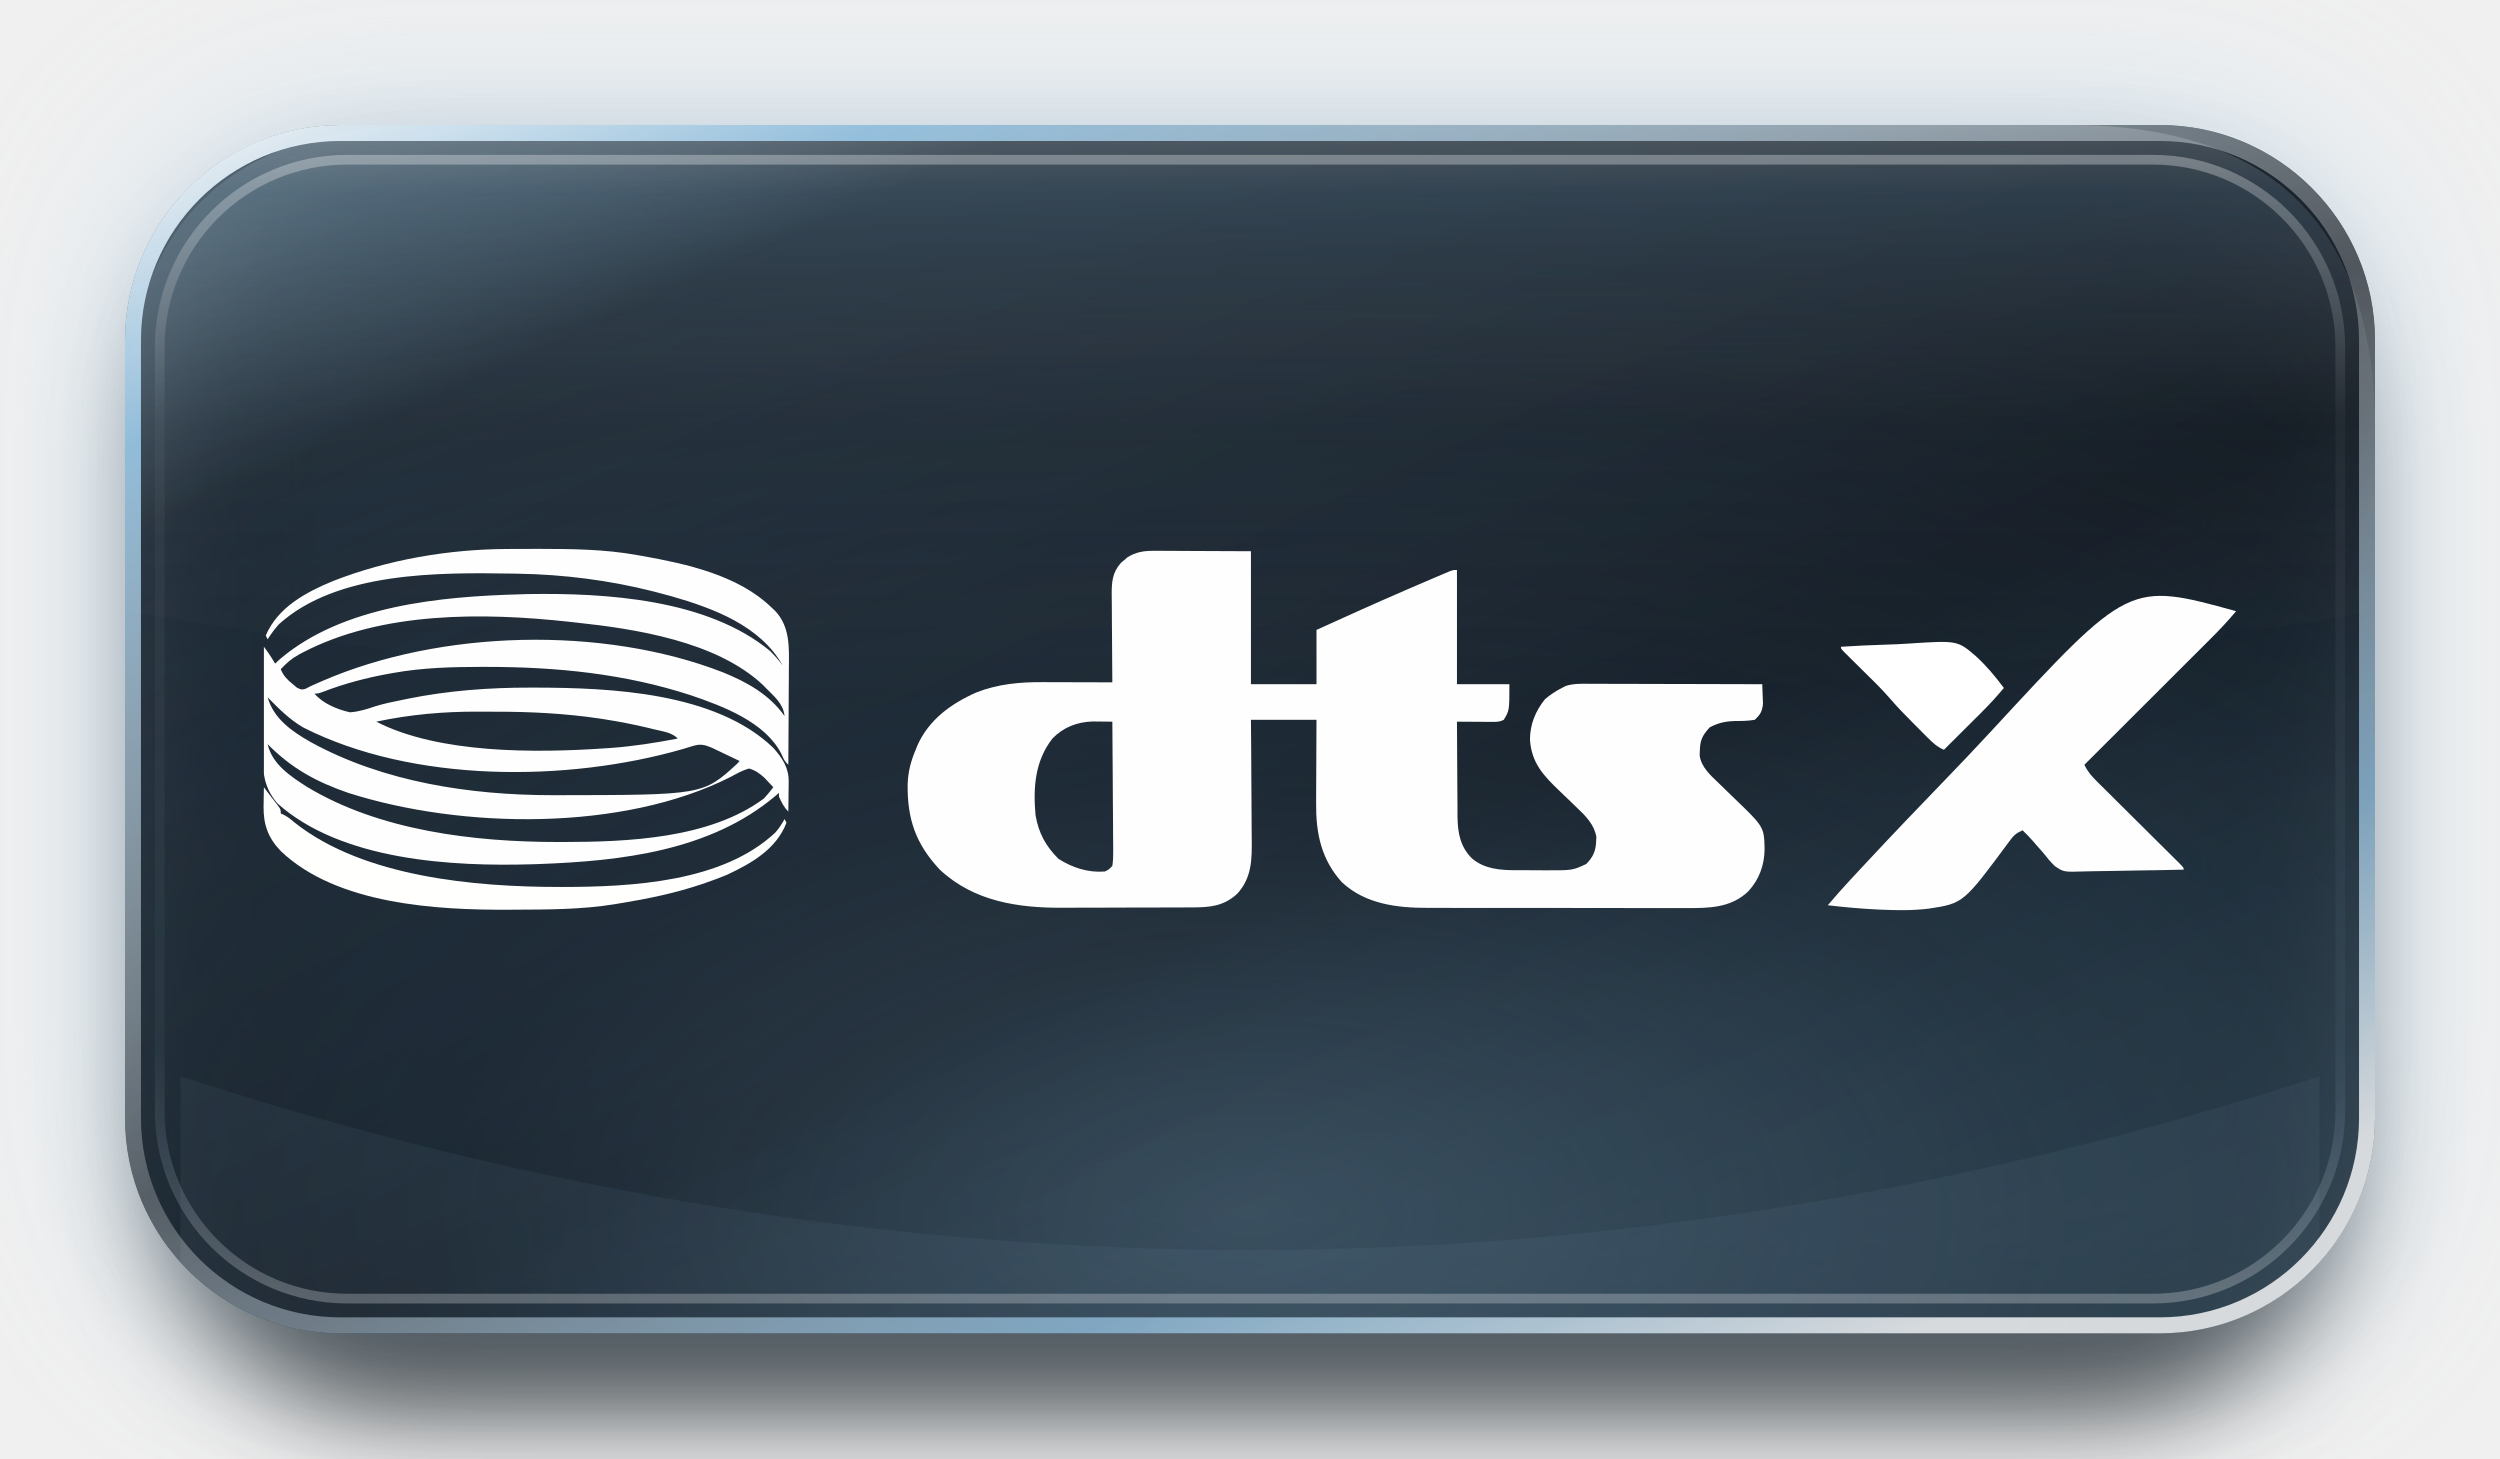
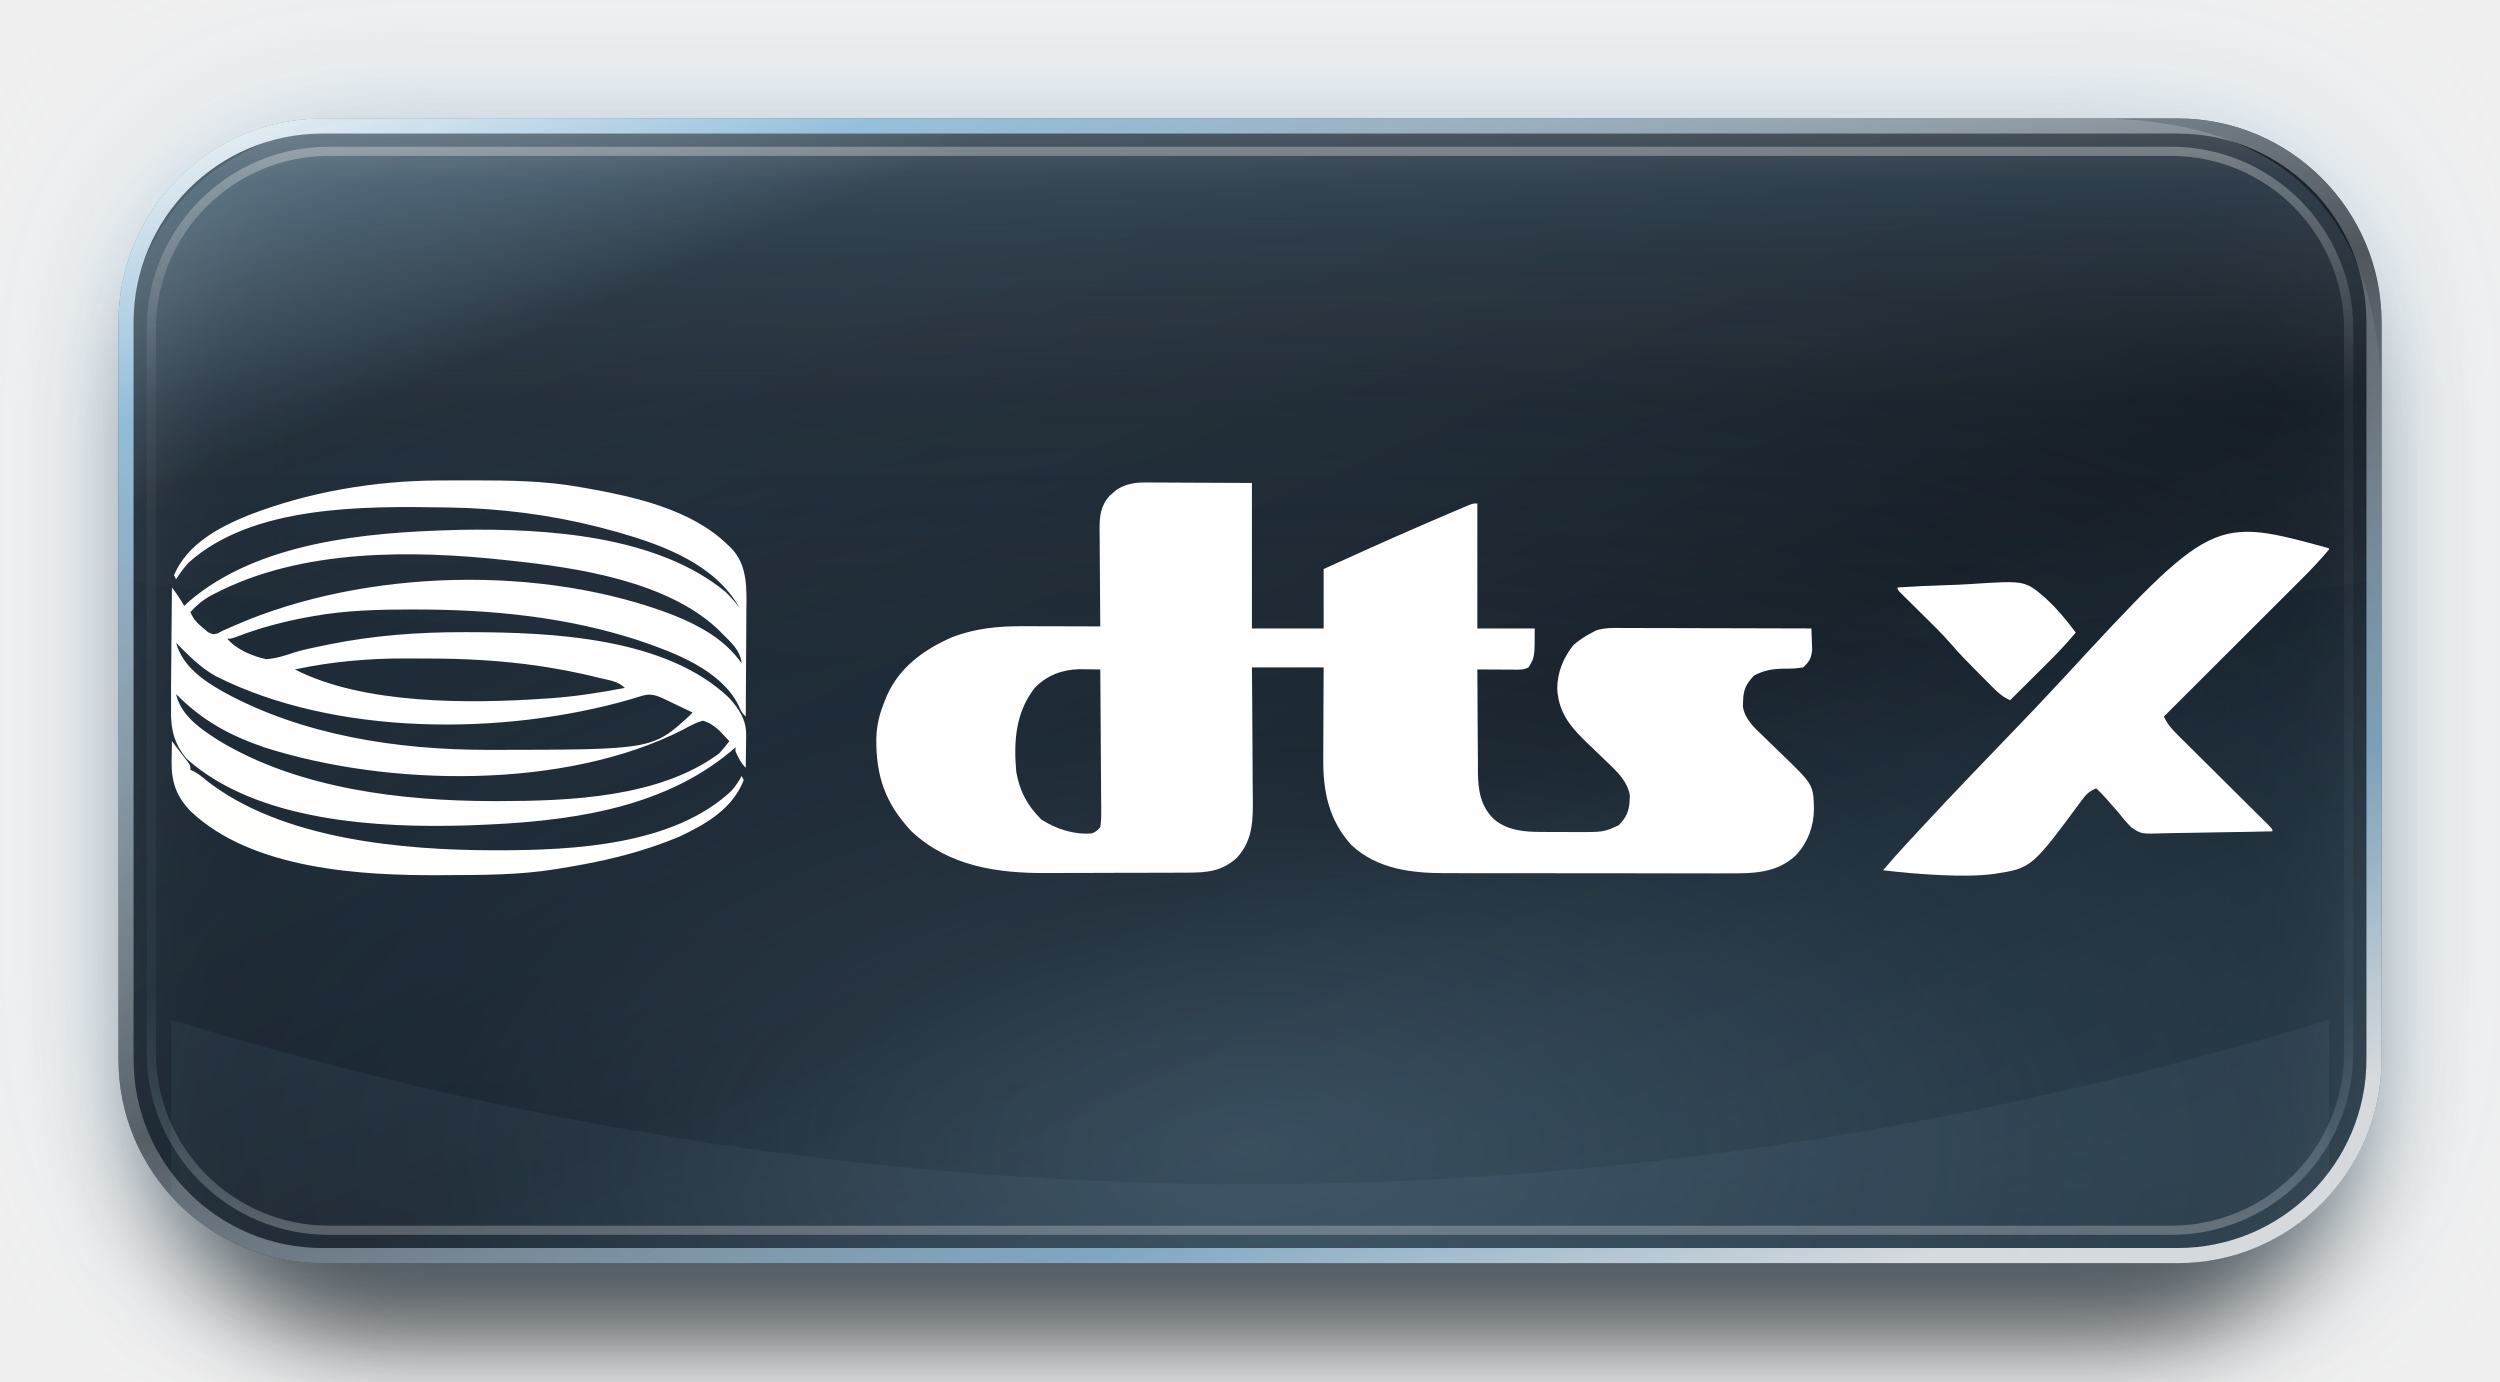
- <svg xmlns="http://www.w3.org/2000/svg" width="360" height="210" viewBox="0 0 360 210">
+ <svg xmlns="http://www.w3.org/2000/svg" width="380" height="210" viewBox="0 0 380 210">
  <defs>
    <linearGradient id="body" x1="0" y1="0" x2="0.85" y2="1">
      <stop offset="0" stop-color="#9bc9e8" stop-opacity=".19" />
      <stop offset=".20" stop-color="#172431" stop-opacity=".54" />
      <stop offset=".62" stop-color="#080e16" stop-opacity=".76" />
      <stop offset="1" stop-color="#1c3445" stop-opacity=".38" />
    </linearGradient>
    <linearGradient id="topGlass" x1="0" y1="0" x2="0" y2="1">
      <stop offset="0" stop-color="#ffffff" stop-opacity=".20" />
      <stop offset=".12" stop-color="#9bc9e8" stop-opacity=".16" />
      <stop offset=".52" stop-color="#ffffff" stop-opacity=".035" />
      <stop offset="1" stop-color="#ffffff" stop-opacity="0" />
    </linearGradient>
    <linearGradient id="bevel" x1="0" y1="0" x2="0.8" y2="1">
      <stop offset="0" stop-color="#ffffff" stop-opacity=".94" />
      <stop offset=".16" stop-color="#9bc9e8" stop-opacity=".90" />
      <stop offset=".55" stop-color="#ffffff" stop-opacity=".24" />
      <stop offset=".82" stop-color="#9bc9e8" stop-opacity=".72" />
      <stop offset="1" stop-color="#ffffff" stop-opacity=".80" />
    </linearGradient>
    <linearGradient id="innerEdge" x1="0" y1="0" x2="0" y2="1">
      <stop offset="0" stop-color="#ffffff" stop-opacity=".30" />
      <stop offset=".22" stop-color="#ffffff" stop-opacity=".04" />
      <stop offset=".78" stop-color="#9bc9e8" stop-opacity=".05" />
      <stop offset="1" stop-color="#ffffff" stop-opacity=".25" />
    </linearGradient>
    <radialGradient id="colorBloom" cx="50%" cy="90%" r="80%">
      <stop offset="0" stop-color="#9bc9e8" stop-opacity=".27" />
      <stop offset=".45" stop-color="#9bc9e8" stop-opacity=".10" />
      <stop offset="1" stop-color="#9bc9e8" stop-opacity="0" />
    </radialGradient>
    <filter id="outerGlow" x="-60%" y="-90%" width="220%" height="280%">
      <feGaussianBlur stdDeviation="13" />
    </filter>
    <filter id="drop" x="-30%" y="-50%" width="160%" height="210%">
      <feGaussianBlur stdDeviation="8" />
    </filter>
    <clipPath id="tileClip">
-       <rect x="18" y="18" width="324" height="174" rx="31" />
+       <rect x="18" y="18" width="344" height="174" rx="31" />
    </clipPath>
  </defs>
-   <rect x="24" y="29" width="312" height="174" rx="34" fill="#000000" opacity=".78" filter="url(#drop)" />
-   <rect x="18" y="18" width="324" height="174" rx="31" fill="#9bc9e8" opacity=".42" filter="url(#outerGlow)" />
+   <rect x="24" y="29" width="332" height="174" rx="34" fill="#000000" opacity=".78" filter="url(#drop)" />
+   <rect x="18" y="18" width="344" height="174" rx="31" fill="#9bc9e8" opacity=".42" filter="url(#outerGlow)" />
  <g clip-path="url(#tileClip)">
-     <rect x="18" y="18" width="324" height="174" rx="31" fill="#071019" opacity=".72" />
-     <rect x="18" y="18" width="324" height="174" rx="31" fill="url(#body)" />
-     <rect x="18" y="18" width="324" height="174" rx="31" fill="url(#colorBloom)" />
-     <path d="M18 62 Q18 18 62 18 H298 Q342 18 342 62 L342 88 Q180 115 18 88Z" fill="url(#topGlass)" />
-     <svg x="38" y="38" width="284" height="134" viewBox="0 0 1053 320" preserveAspectRatio="xMidYMid meet">
-       <path d="M0 0 C1.177 0 2.354 0 3.566 0.001 C4.788 0.011 6.009 0.021 7.268 0.032 C8.402 0.034 9.536 0.036 10.705 0.038 C14.926 0.048 19.148 0.076 23.37 0.102 C32.816 0.143 42.262 0.185 51.995 0.227 C51.995 23.657 51.995 47.087 51.995 71.227 C63.545 71.227 75.095 71.227 86.995 71.227 C86.995 61.657 86.995 52.087 86.995 42.227 C102.675 35.093 118.371 28.005 134.182 21.165 C134.786 20.903 134.786 20.903 137.843 19.58 C141.224 18.121 144.608 16.672 147.995 15.227 C149.135 14.739 150.275 14.25 151.45 13.747 C152.533 13.288 153.617 12.829 154.733 12.356 C155.699 11.945 156.665 11.535 157.66 11.112 C159.995 10.227 159.995 10.227 161.995 10.227 C161.995 30.357 161.995 50.487 161.995 71.227 C171.235 71.227 180.475 71.227 189.995 71.227 C189.995 85.227 189.995 85.227 186.995 90.227 C184.437 91.506 182.627 91.34 179.768 91.325 C179.252 91.323 179.252 91.323 176.643 91.315 C176.103 91.311 176.103 91.311 173.37 91.29 C172.826 91.287 172.826 91.287 170.073 91.276 C167.38 91.264 164.687 91.248 161.995 91.227 C162.01 99.008 162.051 106.788 162.127 114.569 C162.161 118.183 162.186 121.797 162.19 125.411 C162.194 128.906 162.223 132.4 162.268 135.895 C162.287 137.861 162.282 139.828 162.276 141.794 C162.414 150.414 163.624 157.845 169.925 164.163 C176.644 169.938 185.088 170.538 193.651 170.528 C194.044 170.53 194.044 170.53 196.036 170.541 C197.687 170.547 199.337 170.547 200.987 170.543 C203.489 170.54 205.989 170.563 208.491 170.588 C223.676 170.65 223.676 170.65 230.995 167.227 C234.726 163.495 236.133 160.205 236.307 154.977 C236.345 154.25 236.382 153.523 236.42 152.774 C235.32 146.191 230.723 141.567 226.057 137.172 C224.903 136.052 223.75 134.93 222.596 133.809 C220.797 132.078 218.994 130.351 217.185 128.63 C208.401 120.241 201.732 113.408 200.967 100.696 C201.058 92.513 203.877 85.613 208.995 79.227 C211.808 76.825 214.709 74.919 217.995 73.227 C218.661 72.878 219.328 72.529 220.014 72.169 C224.328 70.806 228.428 70.965 232.926 71 C233.921 71 234.917 70.999 235.942 70.999 C239.227 71.001 242.511 71.016 245.795 71.032 C248.075 71.035 250.355 71.038 252.635 71.04 C258.63 71.048 264.626 71.068 270.621 71.09 C276.741 71.11 282.861 71.119 288.981 71.129 C300.986 71.151 312.99 71.185 324.995 71.227 C325.103 73.455 325.18 75.685 325.245 77.915 C325.291 79.156 325.337 80.397 325.385 81.676 C324.929 85.821 324.017 87.402 320.995 90.227 C318.057 90.684 315.613 90.882 312.682 90.852 C306.662 90.852 302.378 91.39 296.995 94.227 C293.192 98.33 291.826 100.941 291.682 106.477 C291.645 107.41 291.607 108.344 291.569 109.305 C292.479 115.55 297.32 119.803 301.713 124 C302.822 125.084 303.93 126.167 305.038 127.25 C306.765 128.928 308.495 130.603 310.231 132.272 C325.981 147.454 325.981 147.454 326.245 159.352 C326.132 167.895 323.361 175.466 317.569 181.782 C308.284 190.69 296.603 190.809 284.454 190.729 C282.81 190.733 281.167 190.738 279.523 190.745 C275.086 190.759 270.651 190.748 266.214 190.731 C261.551 190.717 256.888 190.724 252.225 190.728 C244.393 190.73 236.561 190.717 228.729 190.694 C219.706 190.667 210.683 190.665 201.66 190.677 C192.944 190.688 184.229 190.682 175.513 190.667 C171.821 190.662 168.129 190.662 164.437 190.667 C160.077 190.671 155.718 190.661 151.359 190.64 C149.77 190.634 148.181 190.633 146.592 190.639 C130.113 190.684 113.114 188.687 100.514 176.915 C89.444 164.621 86.664 150.739 86.799 134.661 C86.802 133.386 86.805 132.111 86.808 130.798 C86.817 127.439 86.835 124.081 86.857 120.722 C86.878 117.283 86.887 113.844 86.897 110.405 C86.917 103.679 86.956 96.953 86.995 90.227 C75.445 90.227 63.895 90.227 51.995 90.227 C52.041 95.814 52.087 101.401 52.135 107.157 C52.156 110.711 52.175 114.266 52.19 117.821 C52.214 123.454 52.242 129.087 52.296 134.72 C52.34 139.265 52.364 143.81 52.374 148.356 C52.381 150.084 52.396 151.812 52.418 153.539 C52.552 164.678 52.543 174.524 44.62 183.165 C37.328 189.786 30.058 190.376 20.669 190.388 C20.203 190.391 20.203 190.391 17.843 190.403 C14.761 190.418 11.679 190.425 8.596 190.43 C6.442 190.436 4.288 190.442 2.134 190.447 C-2.387 190.458 -6.908 190.464 -11.429 190.467 C-17.186 190.473 -22.943 190.497 -28.7 190.525 C-33.154 190.544 -37.609 190.549 -42.063 190.551 C-44.183 190.554 -46.303 190.562 -48.423 190.575 C-72.174 190.712 -95.869 187.275 -114.068 170.29 C-127.093 156.424 -131.525 143.09 -131.291 124.594 C-131.059 117.953 -129.613 112.365 -127.005 106.227 C-126.717 105.497 -126.428 104.768 -126.13 104.016 C-119.951 90.058 -107.888 81.425 -94.279 75.477 C-82.868 71.12 -71.603 70.069 -59.505 70.129 C-58.429 70.131 -57.353 70.132 -56.244 70.134 C-52.831 70.139 -49.418 70.152 -46.005 70.165 C-43.681 70.17 -41.357 70.174 -39.033 70.178 C-33.357 70.189 -27.681 70.206 -22.005 70.227 C-22.009 69.883 -22.009 69.883 -22.026 68.141 C-22.092 60.971 -22.137 53.801 -22.17 46.631 C-22.184 43.956 -22.206 41.281 -22.232 38.605 C-22.268 34.758 -22.285 30.911 -22.298 27.063 C-22.314 25.869 -22.329 24.675 -22.345 23.445 C-22.347 16.637 -22.079 11.71 -17.392 6.399 C-17.112 6.164 -17.112 6.164 -15.693 4.977 C-15.14 4.498 -14.587 4.018 -14.017 3.524 C-9.602 0.678 -5.172 -0.023 0 0 Z M-54.005 100.227 C-63.377 112.34 -64.325 126.458 -63.005 141.227 C-61.302 150.832 -57.581 157.652 -50.755 164.477 C-43.326 169.205 -34.893 171.944 -26.005 171.227 C-23.867 170.177 -23.867 170.177 -22.005 168.227 C-21.623 165.616 -21.498 163.427 -21.551 160.818 C-21.551 160.067 -21.55 159.315 -21.549 158.541 C-21.552 156.057 -21.583 153.574 -21.615 151.09 C-21.622 149.368 -21.628 147.646 -21.632 145.924 C-21.647 141.391 -21.686 136.859 -21.731 132.327 C-21.772 127.702 -21.79 123.077 -21.81 118.452 C-21.853 109.377 -21.921 100.302 -22.005 91.227 C-24.227 91.196 -26.448 91.175 -28.669 91.157 C-29.906 91.144 -31.143 91.131 -32.418 91.117 C-40.859 91.376 -48.053 94.159 -54.005 100.227 Z " fill="#FEFEFE" transform="translate(475.0054,64.77295)" />
-       <path d="M0 0 C1.111 -0.007 2.221 -0.014 3.365 -0.021 C6.931 -0.039 10.497 -0.045 14.062 -0.047 C15.278 -0.048 16.494 -0.048 17.746 -0.049 C35.023 -0.034 52.006 0.163 69.062 3.203 C70.082 3.38 71.102 3.557 72.153 3.739 C95.663 7.937 123.366 14.004 141.062 31.203 C141.363 31.484 141.363 31.484 142.883 32.906 C151.087 41.388 150.479 52.778 150.355 63.836 C150.35 65.324 150.346 66.812 150.343 68.3 C150.331 72.183 150.302 76.065 150.268 79.948 C150.238 83.924 150.224 87.899 150.209 91.875 C150.177 99.651 150.126 107.427 150.062 115.203 C148.062 113.203 148.062 113.203 146.438 109.578 C137.915 92.44 115.045 83.892 98.012 78.102 C62.61 66.539 26.251 62.975 -10.812 62.953 C-11.851 62.952 -12.89 62.952 -13.96 62.951 C-29.803 62.967 -45.303 63.393 -60.938 66.203 C-61.434 66.292 -61.434 66.292 -63.946 66.739 C-75.608 68.895 -86.753 71.831 -97.832 76.066 C-100.938 77.203 -100.938 77.203 -102.938 77.203 C-98.494 82.506 -90.601 85.759 -83.938 87.203 C-79.099 86.867 -74.841 85.471 -70.286 83.932 C-65.725 82.516 -61.048 81.603 -56.375 80.641 C-55.359 80.429 -54.344 80.218 -53.297 80 C-31.561 75.599 -9.766 73.987 12.375 74.016 C13.255 74.016 14.135 74.017 15.041 74.017 C55.081 74.092 111.161 76.437 142.062 106.203 C146.899 111.645 150.35 116.791 150.258 124.285 C150.251 125.217 150.245 126.148 150.238 127.107 C150.222 128.067 150.205 129.027 150.188 130.016 C150.178 130.995 150.169 131.974 150.16 132.982 C150.137 135.39 150.104 137.796 150.062 140.203 C147.635 137.776 146.487 135.311 145.062 132.203 C145.062 131.543 145.062 130.883 145.062 130.203 C144.419 130.76 143.776 131.317 143.113 131.891 C108.475 161.143 60.874 166.63 17.062 168.203 C16.123 168.238 15.183 168.272 14.215 168.308 C-29.422 169.667 -88.57 166.446 -122.789 135.77 C-130.297 126.8 -130.619 118.818 -130.426 107.574 C-130.416 105.973 -130.409 104.371 -130.404 102.77 C-130.385 98.583 -130.336 94.396 -130.281 90.209 C-130.229 85.925 -130.207 81.641 -130.182 77.357 C-130.128 68.972 -130.043 60.588 -129.938 52.203 C-127.724 55.105 -125.777 58.049 -123.938 61.203 C-123.051 60.378 -122.164 59.553 -121.25 58.703 C-87.57 30.122 -35.227 25.331 7.062 24.203 C8.355 24.162 9.648 24.121 10.98 24.078 C52.586 23.41 106.744 26.682 140.312 54.453 C142.78 56.921 144.996 59.393 147.062 62.203 C135.062 40.911 110.113 31.702 87.696 25.234 C85.157 24.534 82.613 23.861 80.062 23.203 C79.637 23.092 79.637 23.092 77.482 22.532 C54.452 16.701 29.833 13.593 6.062 13.203 C4.958 13.183 3.853 13.162 2.715 13.141 C-36.559 12.521 -90.807 12.053 -121.938 40.203 C-124.166 42.744 -126.136 45.345 -127.938 48.203 C-128.268 47.543 -128.597 46.883 -128.938 46.203 C-122.467 31.067 -107.405 23.031 -92.891 17.066 C-63.652 5.66 -31.344 0.133 0 0 Z M-109.188 55.266 C-109.796 55.582 -110.404 55.898 -111.031 56.224 C-115.035 58.421 -117.877 60.884 -120.938 64.203 C-119.471 67.731 -117.581 69.684 -114.625 72.078 C-113.866 72.715 -113.106 73.352 -112.324 74.008 C-109.938 75.203 -109.938 75.203 -107.68 74.633 C-106.775 74.161 -105.87 73.689 -104.938 73.203 C-103.628 72.616 -102.313 72.039 -100.996 71.469 C-100.259 71.145 -99.521 70.821 -98.761 70.488 C-35.592 43.107 50.916 40.915 115.047 65.812 C127.818 70.976 139.946 77.668 148.062 89.203 C147.323 82.515 142.588 78.803 138.062 74.203 C137.515 73.642 136.967 73.082 136.402 72.504 C111.494 49.252 68.413 42.629 36.062 39.203 C35.15 39.1 34.237 38.997 33.296 38.891 C-12.917 33.847 -67.003 33.276 -109.188 55.266 Z M148.062 64.203 C149.062 66.203 149.062 66.203 149.062 66.203 Z M-128.938 77.203 C-127.938 79.203 -127.938 79.203 -127.938 79.203 Z M-127.938 79.203 C-124.68 90.687 -114.917 97.432 -104.97 103.085 C-66.175 124.422 -19.867 131.421 23.938 131.453 C24.763 131.454 25.589 131.454 26.439 131.455 C104.517 131.355 104.517 131.355 122.813 114.6 C123.225 114.139 123.638 113.678 124.062 113.203 C121.315 111.886 118.564 110.574 115.812 109.266 C115.035 108.892 114.258 108.519 113.457 108.135 C112.703 107.777 111.949 107.419 111.172 107.051 C110.826 106.886 110.826 106.886 109.077 106.051 C105.239 104.436 102.927 103.972 98.914 105.242 C98.089 105.491 97.264 105.739 96.415 105.995 C95.515 106.27 94.615 106.545 93.688 106.828 C31.866 124.617 -50.467 124.898 -108.75 95.391 C-116.155 91.202 -121.985 85.196 -127.938 79.203 Z M-69.938 92.203 C-36.527 109.375 15.273 108.951 51.938 106.453 C53.175 106.369 54.412 106.286 55.686 106.2 C67.617 105.307 79.321 103.463 91.062 101.203 C87.712 97.852 83.077 97.443 78.562 96.328 C77.495 96.064 76.427 95.8 75.326 95.528 C67.597 93.68 59.852 92.178 52 90.953 C51.524 90.878 51.524 90.878 49.113 90.497 C30.785 87.81 12.419 86.85 -6.089 86.887 C-9.304 86.891 -12.519 86.867 -15.734 86.842 C-34.029 86.786 -52.03 88.375 -69.938 92.203 Z M148.062 89.203 C149.062 91.203 149.062 91.203 149.062 91.203 Z M-128.938 102.203 C-127.938 104.203 -127.938 104.203 -127.938 104.203 Z M-127.938 104.203 C-125.53 114.903 -115.736 121.37 -106.993 126.959 C-68.108 150.485 -17.59 156.42 27 156.453 C27.823 156.454 28.646 156.454 29.493 156.455 C64.115 156.411 108.092 154.73 137.062 133.203 C138.865 131.278 140.448 129.295 142.062 127.203 C141.031 126.089 139.987 124.988 138.938 123.891 C138.357 123.276 137.777 122.661 137.18 122.027 C134.411 119.641 132.616 118.251 129.062 117.203 C125.581 118.19 122.542 119.915 119.375 121.641 C61.693 150.95 -24.392 149.569 -84.938 130.203 C-101.969 124.345 -115.193 117.112 -127.938 104.203 Z " fill="#FEFEFE" transform="translate(129.9375,63.79688)" />
-       <path d="M0 0 C-4.303 5.142 -8.813 9.952 -13.566 14.679 C-14.298 15.412 -15.031 16.145 -15.785 16.899 C-18.185 19.299 -20.589 21.694 -22.992 24.09 C-24.665 25.761 -26.338 27.433 -28.011 29.104 C-32.398 33.488 -36.788 37.868 -41.179 42.248 C-45.666 46.724 -50.149 51.203 -54.633 55.682 C-63.419 64.457 -72.209 73.23 -81 82 C-79.237 85.773 -77.063 88.173 -74.091 91.12 C-73.842 91.368 -73.842 91.368 -72.583 92.624 C-70.943 94.258 -69.296 95.885 -67.648 97.512 C-66.507 98.647 -65.367 99.782 -64.227 100.918 C-61.229 103.902 -58.226 106.881 -55.221 109.858 C-50.403 114.633 -45.592 119.415 -40.783 124.2 C-39.099 125.873 -37.412 127.544 -35.724 129.214 C-34.699 130.232 -33.675 131.25 -32.65 132.268 C-31.75 133.16 -30.85 134.052 -29.923 134.971 C-28 137 -28 137 -28 138 C-36.45 138.209 -44.898 138.369 -53.35 138.466 C-57.275 138.513 -61.199 138.577 -65.123 138.679 C-68.916 138.777 -72.708 138.831 -76.502 138.854 C-77.944 138.87 -79.385 138.903 -80.825 138.952 C-92.06 139.317 -92.06 139.317 -96.816 136.088 C-99.097 133.835 -101.055 131.546 -103 129 C-104.263 127.556 -105.533 126.117 -106.812 124.688 C-107.367 124.042 -107.921 123.396 -108.492 122.73 C-110.239 120.725 -112.082 118.842 -114 117 C-117.276 118.386 -118.9 119.835 -120.958 122.715 C-145.559 155.962 -145.559 155.962 -163.867 158.791 C-172.345 159.854 -180.855 159.765 -189.375 159.375 C-190.084 159.343 -190.793 159.31 -191.524 159.277 C-200.383 158.841 -209.195 158.073 -218 157 C-214.099 152.392 -210.113 147.884 -206.001 143.464 C-205.427 142.845 -204.853 142.227 -204.262 141.589 C-202.355 139.536 -200.444 137.486 -198.533 135.436 C-197.861 134.714 -197.188 133.992 -196.495 133.248 C-183.159 118.942 -169.639 104.815 -156.047 90.752 C-147.418 81.817 -138.857 72.833 -130.435 63.702 C-57.085 -15.69 -57.085 -15.69 0 0 Z " fill="#FEFEFE" transform="translate(1053,97)" />
-       <path d="M0 0 C0.429 0.575 0.859 1.15 1.301 1.742 C2.392 3.193 3.493 4.636 4.605 6.07 C5.128 6.748 5.65 7.426 6.188 8.125 C6.717 8.808 7.247 9.491 7.793 10.195 C9 12 9 12 9 14 C9.583 14.266 10.165 14.531 10.766 14.805 C13.066 16.035 14.775 17.427 16.75 19.125 C53.442 48.057 112.887 53.211 157.5 53.25 C158.202 53.251 158.904 53.251 159.628 53.252 C196.204 53.197 244.835 50.77 273.082 24.176 C275.071 21.92 276.543 19.625 278 17 C278.33 17.66 278.66 18.32 279 19 C273.57 33.069 260.44 40.572 247.402 46.688 C243.637 48.261 239.859 49.679 236 51 C235.278 51.248 234.556 51.497 233.812 51.753 C219.499 56.573 204.892 59.591 190 62 C189.008 62.167 188.016 62.333 186.995 62.505 C169.562 65.298 152.05 65.312 134.438 65.375 C133.285 65.383 132.132 65.391 130.944 65.399 C92.123 65.604 39.057 62.601 9.164 34.227 C2.255 27.118 -0.261 20.074 -0.176 10.254 C-0.159 9.51 -0.142 8.766 -0.125 8 C-0.116 7.225 -0.107 6.451 -0.098 5.652 C-0.074 3.768 -0.039 1.884 0 0 Z " fill="#FFFFFE" transform="translate(0,191)" />
-       <path d="M0 0 C8.093 -0.517 16.179 -0.904 24.285 -1.14 C28.052 -1.253 31.808 -1.406 35.569 -1.66 C62.202 -3.409 62.202 -3.409 72.026 4.995 C77.635 10.107 82.484 15.912 87 22 C83.1 26.669 79.048 31.091 74.727 35.371 C74.442 35.655 74.442 35.655 73.004 37.09 C71.213 38.875 69.419 40.656 67.625 42.438 C66.4 43.658 65.174 44.879 63.949 46.1 C60.969 49.069 57.985 52.035 55 55 C51.358 53.465 49.036 51.28 46.262 48.492 C45.359 47.587 44.456 46.682 43.525 45.75 C43.059 45.277 42.592 44.804 42.111 44.316 C40.708 42.895 39.296 41.483 37.885 40.07 C34.001 36.162 30.157 32.258 26.578 28.066 C21.735 22.422 16.352 17.283 11.062 12.062 C8.967 9.994 6.875 7.922 4.785 5.848 C3.866 4.94 2.947 4.033 2 3.098 C0 1 0 1 0 0 Z " fill="#FFFFFF" transform="translate(842,116)" />
+     <rect x="18" y="18" width="344" height="174" rx="31" fill="#071019" opacity=".72" />
+     <rect x="18" y="18" width="344" height="174" rx="31" fill="url(#body)" />
+     <rect x="18" y="18" width="344" height="174" rx="31" fill="url(#colorBloom)" />
+     <path d="M18 62 Q18 18 62 18 H318 Q362 18 362 62 L362 88 Q190 115 18 88Z" fill="url(#topGlass)" />
+     <svg x="26" y="25" width="328" height="156" viewBox="0 0 1053 320" preserveAspectRatio="xMidYMid meet">
+       <g transform="translate(0.4388,0)">
+         <path d="M0 0 C1.177 0 2.354 0 3.566 0.001 C4.788 0.011 6.009 0.021 7.268 0.032 C8.402 0.034 9.536 0.036 10.705 0.038 C14.926 0.048 19.148 0.076 23.37 0.102 C32.816 0.143 42.262 0.185 51.995 0.227 C51.995 23.657 51.995 47.087 51.995 71.227 C63.545 71.227 75.095 71.227 86.995 71.227 C86.995 61.657 86.995 52.087 86.995 42.227 C102.675 35.093 118.371 28.005 134.182 21.165 C134.786 20.903 134.786 20.903 137.843 19.58 C141.224 18.121 144.608 16.672 147.995 15.227 C149.135 14.739 150.275 14.25 151.45 13.747 C152.533 13.288 153.617 12.829 154.733 12.356 C155.699 11.945 156.665 11.535 157.66 11.112 C159.995 10.227 159.995 10.227 161.995 10.227 C161.995 30.357 161.995 50.487 161.995 71.227 C171.235 71.227 180.475 71.227 189.995 71.227 C189.995 85.227 189.995 85.227 186.995 90.227 C184.437 91.506 182.627 91.34 179.768 91.325 C179.252 91.323 179.252 91.323 176.643 91.315 C176.103 91.311 176.103 91.311 173.37 91.29 C172.826 91.287 172.826 91.287 170.073 91.276 C167.38 91.264 164.687 91.248 161.995 91.227 C162.01 99.008 162.051 106.788 162.127 114.569 C162.161 118.183 162.186 121.797 162.19 125.411 C162.194 128.906 162.223 132.4 162.268 135.895 C162.287 137.861 162.282 139.828 162.276 141.794 C162.414 150.414 163.624 157.845 169.925 164.163 C176.644 169.938 185.088 170.538 193.651 170.528 C194.044 170.53 194.044 170.53 196.036 170.541 C197.687 170.547 199.337 170.547 200.987 170.543 C203.489 170.54 205.989 170.563 208.491 170.588 C223.676 170.65 223.676 170.65 230.995 167.227 C234.726 163.495 236.133 160.205 236.307 154.977 C236.345 154.25 236.382 153.523 236.42 152.774 C235.32 146.191 230.723 141.567 226.057 137.172 C224.903 136.052 223.75 134.93 222.596 133.809 C220.797 132.078 218.994 130.351 217.185 128.63 C208.401 120.241 201.732 113.408 200.967 100.696 C201.058 92.513 203.877 85.613 208.995 79.227 C211.808 76.825 214.709 74.919 217.995 73.227 C218.661 72.878 219.328 72.529 220.014 72.169 C224.328 70.806 228.428 70.965 232.926 71 C233.921 71 234.917 70.999 235.942 70.999 C239.227 71.001 242.511 71.016 245.795 71.032 C248.075 71.035 250.355 71.038 252.635 71.04 C258.63 71.048 264.626 71.068 270.621 71.09 C276.741 71.11 282.861 71.119 288.981 71.129 C300.986 71.151 312.99 71.185 324.995 71.227 C325.103 73.455 325.18 75.685 325.245 77.915 C325.291 79.156 325.337 80.397 325.385 81.676 C324.929 85.821 324.017 87.402 320.995 90.227 C318.057 90.684 315.613 90.882 312.682 90.852 C306.662 90.852 302.378 91.39 296.995 94.227 C293.192 98.33 291.826 100.941 291.682 106.477 C291.645 107.41 291.607 108.344 291.569 109.305 C292.479 115.55 297.32 119.803 301.713 124 C302.822 125.084 303.93 126.167 305.038 127.25 C306.765 128.928 308.495 130.603 310.231 132.272 C325.981 147.454 325.981 147.454 326.245 159.352 C326.132 167.895 323.361 175.466 317.569 181.782 C308.284 190.69 296.603 190.809 284.454 190.729 C282.81 190.733 281.167 190.738 279.523 190.745 C275.086 190.759 270.651 190.748 266.214 190.731 C261.551 190.717 256.888 190.724 252.225 190.728 C244.393 190.73 236.561 190.717 228.729 190.694 C219.706 190.667 210.683 190.665 201.66 190.677 C192.944 190.688 184.229 190.682 175.513 190.667 C171.821 190.662 168.129 190.662 164.437 190.667 C160.077 190.671 155.718 190.661 151.359 190.64 C149.77 190.634 148.181 190.633 146.592 190.639 C130.113 190.684 113.114 188.687 100.514 176.915 C89.444 164.621 86.664 150.739 86.799 134.661 C86.802 133.386 86.805 132.111 86.808 130.798 C86.817 127.439 86.835 124.081 86.857 120.722 C86.878 117.283 86.887 113.844 86.897 110.405 C86.917 103.679 86.956 96.953 86.995 90.227 C75.445 90.227 63.895 90.227 51.995 90.227 C52.041 95.814 52.087 101.401 52.135 107.157 C52.156 110.711 52.175 114.266 52.19 117.821 C52.214 123.454 52.242 129.087 52.296 134.72 C52.34 139.265 52.364 143.81 52.374 148.356 C52.381 150.084 52.396 151.812 52.418 153.539 C52.552 164.678 52.543 174.524 44.62 183.165 C37.328 189.786 30.058 190.376 20.669 190.388 C20.203 190.391 20.203 190.391 17.843 190.403 C14.761 190.418 11.679 190.425 8.596 190.43 C6.442 190.436 4.288 190.442 2.134 190.447 C-2.387 190.458 -6.908 190.464 -11.429 190.467 C-17.186 190.473 -22.943 190.497 -28.7 190.525 C-33.154 190.544 -37.609 190.549 -42.063 190.551 C-44.183 190.554 -46.303 190.562 -48.423 190.575 C-72.174 190.712 -95.869 187.275 -114.068 170.29 C-127.093 156.424 -131.525 143.09 -131.291 124.594 C-131.059 117.953 -129.613 112.365 -127.005 106.227 C-126.717 105.497 -126.428 104.768 -126.13 104.016 C-119.951 90.058 -107.888 81.425 -94.279 75.477 C-82.868 71.12 -71.603 70.069 -59.505 70.129 C-58.429 70.131 -57.353 70.132 -56.244 70.134 C-52.831 70.139 -49.418 70.152 -46.005 70.165 C-43.681 70.17 -41.357 70.174 -39.033 70.178 C-33.357 70.189 -27.681 70.206 -22.005 70.227 C-22.009 69.883 -22.009 69.883 -22.026 68.141 C-22.092 60.971 -22.137 53.801 -22.17 46.631 C-22.184 43.956 -22.206 41.281 -22.232 38.605 C-22.268 34.758 -22.285 30.911 -22.298 27.063 C-22.314 25.869 -22.329 24.675 -22.345 23.445 C-22.347 16.637 -22.079 11.71 -17.392 6.399 C-17.112 6.164 -17.112 6.164 -15.693 4.977 C-15.14 4.498 -14.587 4.018 -14.017 3.524 C-9.602 0.678 -5.172 -0.023 0 0 Z M-54.005 100.227 C-63.377 112.34 -64.325 126.458 -63.005 141.227 C-61.302 150.832 -57.581 157.652 -50.755 164.477 C-43.326 169.205 -34.893 171.944 -26.005 171.227 C-23.867 170.177 -23.867 170.177 -22.005 168.227 C-21.623 165.616 -21.498 163.427 -21.551 160.818 C-21.551 160.067 -21.55 159.315 -21.549 158.541 C-21.552 156.057 -21.583 153.574 -21.615 151.09 C-21.622 149.368 -21.628 147.646 -21.632 145.924 C-21.647 141.391 -21.686 136.859 -21.731 132.327 C-21.772 127.702 -21.79 123.077 -21.81 118.452 C-21.853 109.377 -21.921 100.302 -22.005 91.227 C-24.227 91.196 -26.448 91.175 -28.669 91.157 C-29.906 91.144 -31.143 91.131 -32.418 91.117 C-40.859 91.376 -48.053 94.159 -54.005 100.227 Z " fill="#FEFEFE" transform="translate(475.0054,64.77295)" />
+         <path d="M0 0 C1.111 -0.007 2.221 -0.014 3.365 -0.021 C6.931 -0.039 10.497 -0.045 14.062 -0.047 C15.278 -0.048 16.494 -0.048 17.746 -0.049 C35.023 -0.034 52.006 0.163 69.062 3.203 C70.082 3.38 71.102 3.557 72.153 3.739 C95.663 7.937 123.366 14.004 141.062 31.203 C141.363 31.484 141.363 31.484 142.883 32.906 C151.087 41.388 150.479 52.778 150.355 63.836 C150.35 65.324 150.346 66.812 150.343 68.3 C150.331 72.183 150.302 76.065 150.268 79.948 C150.238 83.924 150.224 87.899 150.209 91.875 C150.177 99.651 150.126 107.427 150.062 115.203 C148.062 113.203 148.062 113.203 146.438 109.578 C137.915 92.44 115.045 83.892 98.012 78.102 C62.61 66.539 26.251 62.975 -10.812 62.953 C-11.851 62.952 -12.89 62.952 -13.96 62.951 C-29.803 62.967 -45.303 63.393 -60.938 66.203 C-61.434 66.292 -61.434 66.292 -63.946 66.739 C-75.608 68.895 -86.753 71.831 -97.832 76.066 C-100.938 77.203 -100.938 77.203 -102.938 77.203 C-98.494 82.506 -90.601 85.759 -83.938 87.203 C-79.099 86.867 -74.841 85.471 -70.286 83.932 C-65.725 82.516 -61.048 81.603 -56.375 80.641 C-55.359 80.429 -54.344 80.218 -53.297 80 C-31.561 75.599 -9.766 73.987 12.375 74.016 C13.255 74.016 14.135 74.017 15.041 74.017 C55.081 74.092 111.161 76.437 142.062 106.203 C146.899 111.645 150.35 116.791 150.258 124.285 C150.251 125.217 150.245 126.148 150.238 127.107 C150.222 128.067 150.205 129.027 150.188 130.016 C150.178 130.995 150.169 131.974 150.16 132.982 C150.137 135.39 150.104 137.796 150.062 140.203 C147.635 137.776 146.487 135.311 145.062 132.203 C145.062 131.543 145.062 130.883 145.062 130.203 C144.419 130.76 143.776 131.317 143.113 131.891 C108.475 161.143 60.874 166.63 17.062 168.203 C16.123 168.238 15.183 168.272 14.215 168.308 C-29.422 169.667 -88.57 166.446 -122.789 135.77 C-130.297 126.8 -130.619 118.818 -130.426 107.574 C-130.416 105.973 -130.409 104.371 -130.404 102.77 C-130.385 98.583 -130.336 94.396 -130.281 90.209 C-130.229 85.925 -130.207 81.641 -130.182 77.357 C-130.128 68.972 -130.043 60.588 -129.938 52.203 C-127.724 55.105 -125.777 58.049 -123.938 61.203 C-123.051 60.378 -122.164 59.553 -121.25 58.703 C-87.57 30.122 -35.227 25.331 7.062 24.203 C8.355 24.162 9.648 24.121 10.98 24.078 C52.586 23.41 106.744 26.682 140.312 54.453 C142.78 56.921 144.996 59.393 147.062 62.203 C135.062 40.911 110.113 31.702 87.696 25.234 C85.157 24.534 82.613 23.861 80.062 23.203 C79.637 23.092 79.637 23.092 77.482 22.532 C54.452 16.701 29.833 13.593 6.062 13.203 C4.958 13.183 3.853 13.162 2.715 13.141 C-36.559 12.521 -90.807 12.053 -121.938 40.203 C-124.166 42.744 -126.136 45.345 -127.938 48.203 C-128.268 47.543 -128.597 46.883 -128.938 46.203 C-122.467 31.067 -107.405 23.031 -92.891 17.066 C-63.652 5.66 -31.344 0.133 0 0 Z M-109.188 55.266 C-109.796 55.582 -110.404 55.898 -111.031 56.224 C-115.035 58.421 -117.877 60.884 -120.938 64.203 C-119.471 67.731 -117.581 69.684 -114.625 72.078 C-113.866 72.715 -113.106 73.352 -112.324 74.008 C-109.938 75.203 -109.938 75.203 -107.68 74.633 C-106.775 74.161 -105.87 73.689 -104.938 73.203 C-103.628 72.616 -102.313 72.039 -100.996 71.469 C-100.259 71.145 -99.521 70.821 -98.761 70.488 C-35.592 43.107 50.916 40.915 115.047 65.812 C127.818 70.976 139.946 77.668 148.062 89.203 C147.323 82.515 142.588 78.803 138.062 74.203 C137.515 73.642 136.967 73.082 136.402 72.504 C111.494 49.252 68.413 42.629 36.062 39.203 C35.15 39.1 34.237 38.997 33.296 38.891 C-12.917 33.847 -67.003 33.276 -109.188 55.266 Z M148.062 64.203 C149.062 66.203 149.062 66.203 149.062 66.203 Z M-128.938 77.203 C-127.938 79.203 -127.938 79.203 -127.938 79.203 Z M-127.938 79.203 C-124.68 90.687 -114.917 97.432 -104.97 103.085 C-66.175 124.422 -19.867 131.421 23.938 131.453 C24.763 131.454 25.589 131.454 26.439 131.455 C104.517 131.355 104.517 131.355 122.813 114.6 C123.225 114.139 123.638 113.678 124.062 113.203 C121.315 111.886 118.564 110.574 115.812 109.266 C115.035 108.892 114.258 108.519 113.457 108.135 C112.703 107.777 111.949 107.419 111.172 107.051 C110.826 106.886 110.826 106.886 109.077 106.051 C105.239 104.436 102.927 103.972 98.914 105.242 C98.089 105.491 97.264 105.739 96.415 105.995 C95.515 106.27 94.615 106.545 93.688 106.828 C31.866 124.617 -50.467 124.898 -108.75 95.391 C-116.155 91.202 -121.985 85.196 -127.938 79.203 Z M-69.938 92.203 C-36.527 109.375 15.273 108.951 51.938 106.453 C53.175 106.369 54.412 106.286 55.686 106.2 C67.617 105.307 79.321 103.463 91.062 101.203 C87.712 97.852 83.077 97.443 78.562 96.328 C77.495 96.064 76.427 95.8 75.326 95.528 C67.597 93.68 59.852 92.178 52 90.953 C51.524 90.878 51.524 90.878 49.113 90.497 C30.785 87.81 12.419 86.85 -6.089 86.887 C-9.304 86.891 -12.519 86.867 -15.734 86.842 C-34.029 86.786 -52.03 88.375 -69.938 92.203 Z M148.062 89.203 C149.062 91.203 149.062 91.203 149.062 91.203 Z M-128.938 102.203 C-127.938 104.203 -127.938 104.203 -127.938 104.203 Z M-127.938 104.203 C-125.53 114.903 -115.736 121.37 -106.993 126.959 C-68.108 150.485 -17.59 156.42 27 156.453 C27.823 156.454 28.646 156.454 29.493 156.455 C64.115 156.411 108.092 154.73 137.062 133.203 C138.865 131.278 140.448 129.295 142.062 127.203 C141.031 126.089 139.987 124.988 138.938 123.891 C138.357 123.276 137.777 122.661 137.18 122.027 C134.411 119.641 132.616 118.251 129.062 117.203 C125.581 118.19 122.542 119.915 119.375 121.641 C61.693 150.95 -24.392 149.569 -84.938 130.203 C-101.969 124.345 -115.193 117.112 -127.938 104.203 Z " fill="#FEFEFE" transform="translate(129.9375,63.79688)" />
+         <path d="M0 0 C-4.303 5.142 -8.813 9.952 -13.566 14.679 C-14.298 15.412 -15.031 16.145 -15.785 16.899 C-18.185 19.299 -20.589 21.694 -22.992 24.09 C-24.665 25.761 -26.338 27.433 -28.011 29.104 C-32.398 33.488 -36.788 37.868 -41.179 42.248 C-45.666 46.724 -50.149 51.203 -54.633 55.682 C-63.419 64.457 -72.209 73.23 -81 82 C-79.237 85.773 -77.063 88.173 -74.091 91.12 C-73.842 91.368 -73.842 91.368 -72.583 92.624 C-70.943 94.258 -69.296 95.885 -67.648 97.512 C-66.507 98.647 -65.367 99.782 -64.227 100.918 C-61.229 103.902 -58.226 106.881 -55.221 109.858 C-50.403 114.633 -45.592 119.415 -40.783 124.2 C-39.099 125.873 -37.412 127.544 -35.724 129.214 C-34.699 130.232 -33.675 131.25 -32.65 132.268 C-31.75 133.16 -30.85 134.052 -29.923 134.971 C-28 137 -28 137 -28 138 C-36.45 138.209 -44.898 138.369 -53.35 138.466 C-57.275 138.513 -61.199 138.577 -65.123 138.679 C-68.916 138.777 -72.708 138.831 -76.502 138.854 C-77.944 138.87 -79.385 138.903 -80.825 138.952 C-92.06 139.317 -92.06 139.317 -96.816 136.088 C-99.097 133.835 -101.055 131.546 -103 129 C-104.263 127.556 -105.533 126.117 -106.812 124.688 C-107.367 124.042 -107.921 123.396 -108.492 122.73 C-110.239 120.725 -112.082 118.842 -114 117 C-117.276 118.386 -118.9 119.835 -120.958 122.715 C-145.559 155.962 -145.559 155.962 -163.867 158.791 C-172.345 159.854 -180.855 159.765 -189.375 159.375 C-190.084 159.343 -190.793 159.31 -191.524 159.277 C-200.383 158.841 -209.195 158.073 -218 157 C-214.099 152.392 -210.113 147.884 -206.001 143.464 C-205.427 142.845 -204.853 142.227 -204.262 141.589 C-202.355 139.536 -200.444 137.486 -198.533 135.436 C-197.861 134.714 -197.188 133.992 -196.495 133.248 C-183.159 118.942 -169.639 104.815 -156.047 90.752 C-147.418 81.817 -138.857 72.833 -130.435 63.702 C-57.085 -15.69 -57.085 -15.69 0 0 Z " fill="#FEFEFE" transform="translate(1053,97)" />
+         <path d="M0 0 C0.429 0.575 0.859 1.15 1.301 1.742 C2.392 3.193 3.493 4.636 4.605 6.07 C5.128 6.748 5.65 7.426 6.188 8.125 C6.717 8.808 7.247 9.491 7.793 10.195 C9 12 9 12 9 14 C9.583 14.266 10.165 14.531 10.766 14.805 C13.066 16.035 14.775 17.427 16.75 19.125 C53.442 48.057 112.887 53.211 157.5 53.25 C158.202 53.251 158.904 53.251 159.628 53.252 C196.204 53.197 244.835 50.77 273.082 24.176 C275.071 21.92 276.543 19.625 278 17 C278.33 17.66 278.66 18.32 279 19 C273.57 33.069 260.44 40.572 247.402 46.688 C243.637 48.261 239.859 49.679 236 51 C235.278 51.248 234.556 51.497 233.812 51.753 C219.499 56.573 204.892 59.591 190 62 C189.008 62.167 188.016 62.333 186.995 62.505 C169.562 65.298 152.05 65.312 134.438 65.375 C133.285 65.383 132.132 65.391 130.944 65.399 C92.123 65.604 39.057 62.601 9.164 34.227 C2.255 27.118 -0.261 20.074 -0.176 10.254 C-0.159 9.51 -0.142 8.766 -0.125 8 C-0.116 7.225 -0.107 6.451 -0.098 5.652 C-0.074 3.768 -0.039 1.884 0 0 Z " fill="#FFFFFE" transform="translate(0,191)" />
+         <path d="M0 0 C8.093 -0.517 16.179 -0.904 24.285 -1.14 C28.052 -1.253 31.808 -1.406 35.569 -1.66 C62.202 -3.409 62.202 -3.409 72.026 4.995 C77.635 10.107 82.484 15.912 87 22 C83.1 26.669 79.048 31.091 74.727 35.371 C74.442 35.655 74.442 35.655 73.004 37.09 C71.213 38.875 69.419 40.656 67.625 42.438 C66.4 43.658 65.174 44.879 63.949 46.1 C60.969 49.069 57.985 52.035 55 55 C51.358 53.465 49.036 51.28 46.262 48.492 C45.359 47.587 44.456 46.682 43.525 45.75 C43.059 45.277 42.592 44.804 42.111 44.316 C40.708 42.895 39.296 41.483 37.885 40.07 C34.001 36.162 30.157 32.258 26.578 28.066 C21.735 22.422 16.352 17.283 11.062 12.062 C8.967 9.994 6.875 7.922 4.785 5.848 C3.866 4.94 2.947 4.033 2 3.098 C0 1 0 1 0 0 Z " fill="#FFFFFF" transform="translate(842,116)" />
+       </g>
    </svg>
-     <path d="M26 155 Q180 205 334 155 L334 192 H26Z" fill="#9bc9e8" opacity=".055" />
-     <rect x="18.8" y="18.8" width="322.4" height="172.4" rx="30.2" fill="none" stroke="url(#bevel)" stroke-width="3" />
-     <rect x="23" y="23" width="314" height="164" rx="27" fill="none" stroke="url(#innerEdge)" stroke-width="1.4" />
+     <path d="M26 155 Q190 205 354 155 L354 192 H26Z" fill="#9bc9e8" opacity=".055" />
+     <rect x="18.8" y="18.8" width="342.4" height="172.4" rx="30.2" fill="none" stroke="url(#bevel)" stroke-width="3" />
+     <rect x="23" y="23" width="334" height="164" rx="27" fill="none" stroke="url(#innerEdge)" stroke-width="1.4" />
  </g>
</svg>
